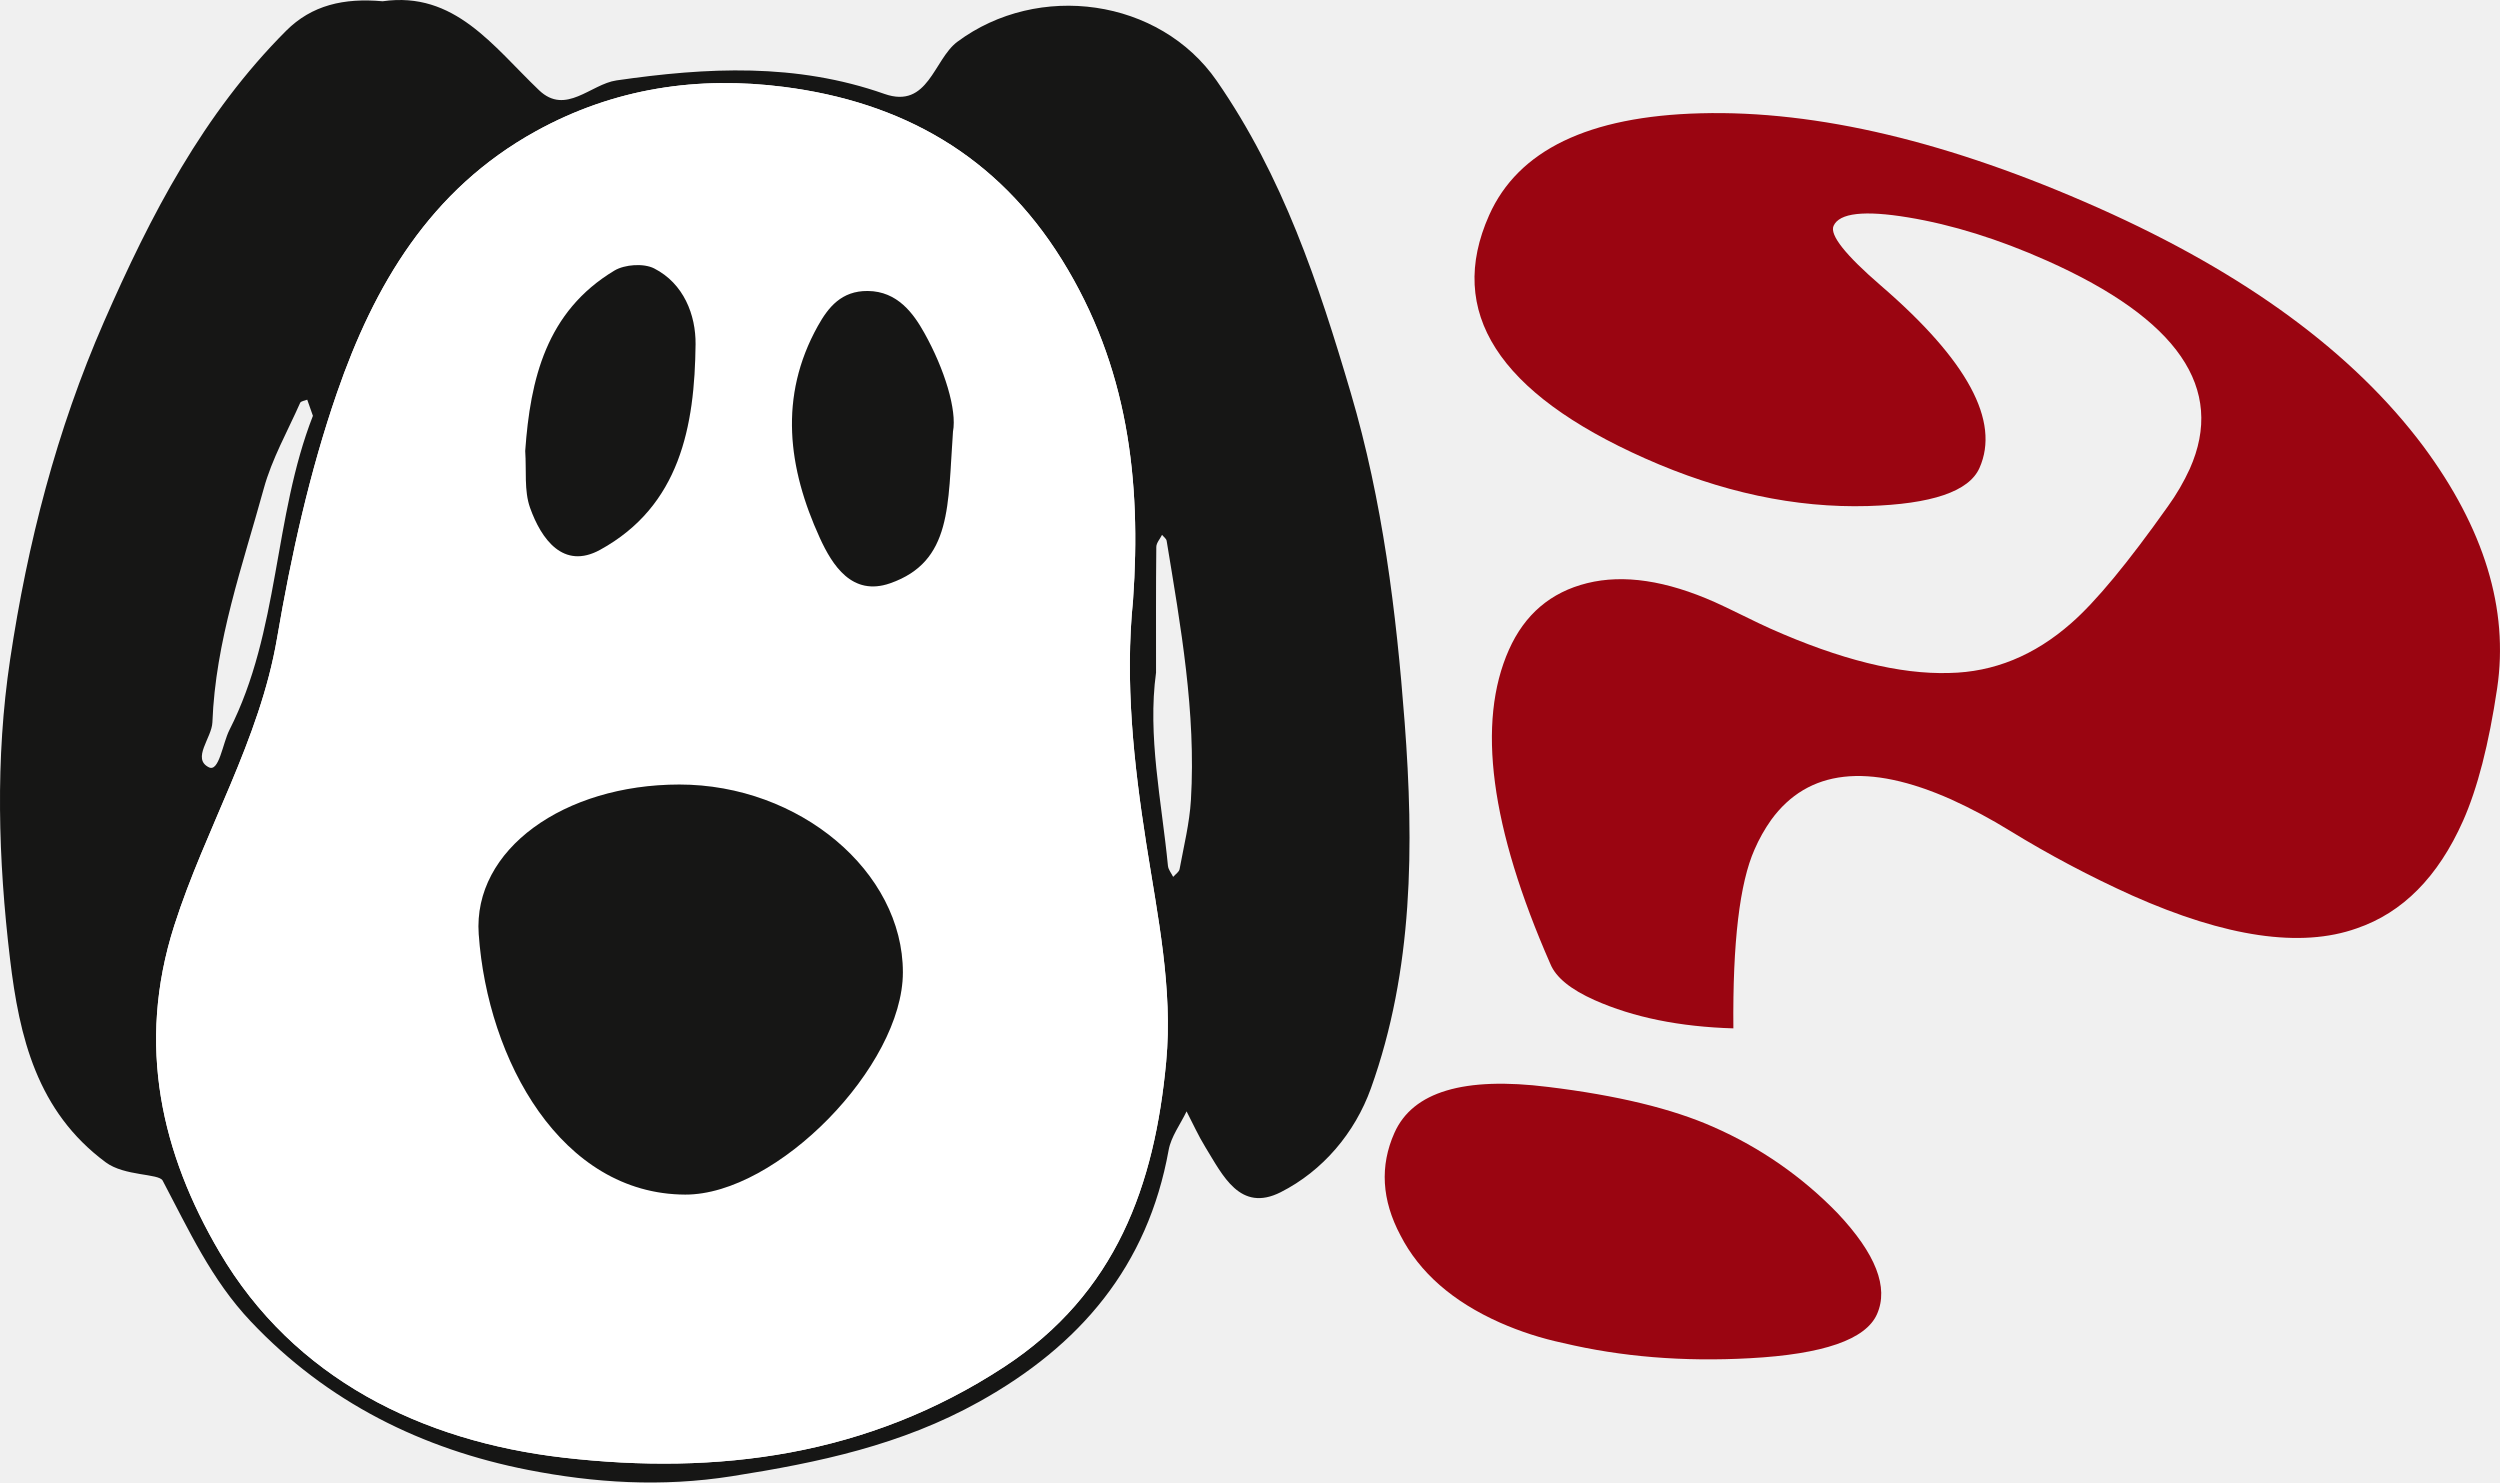
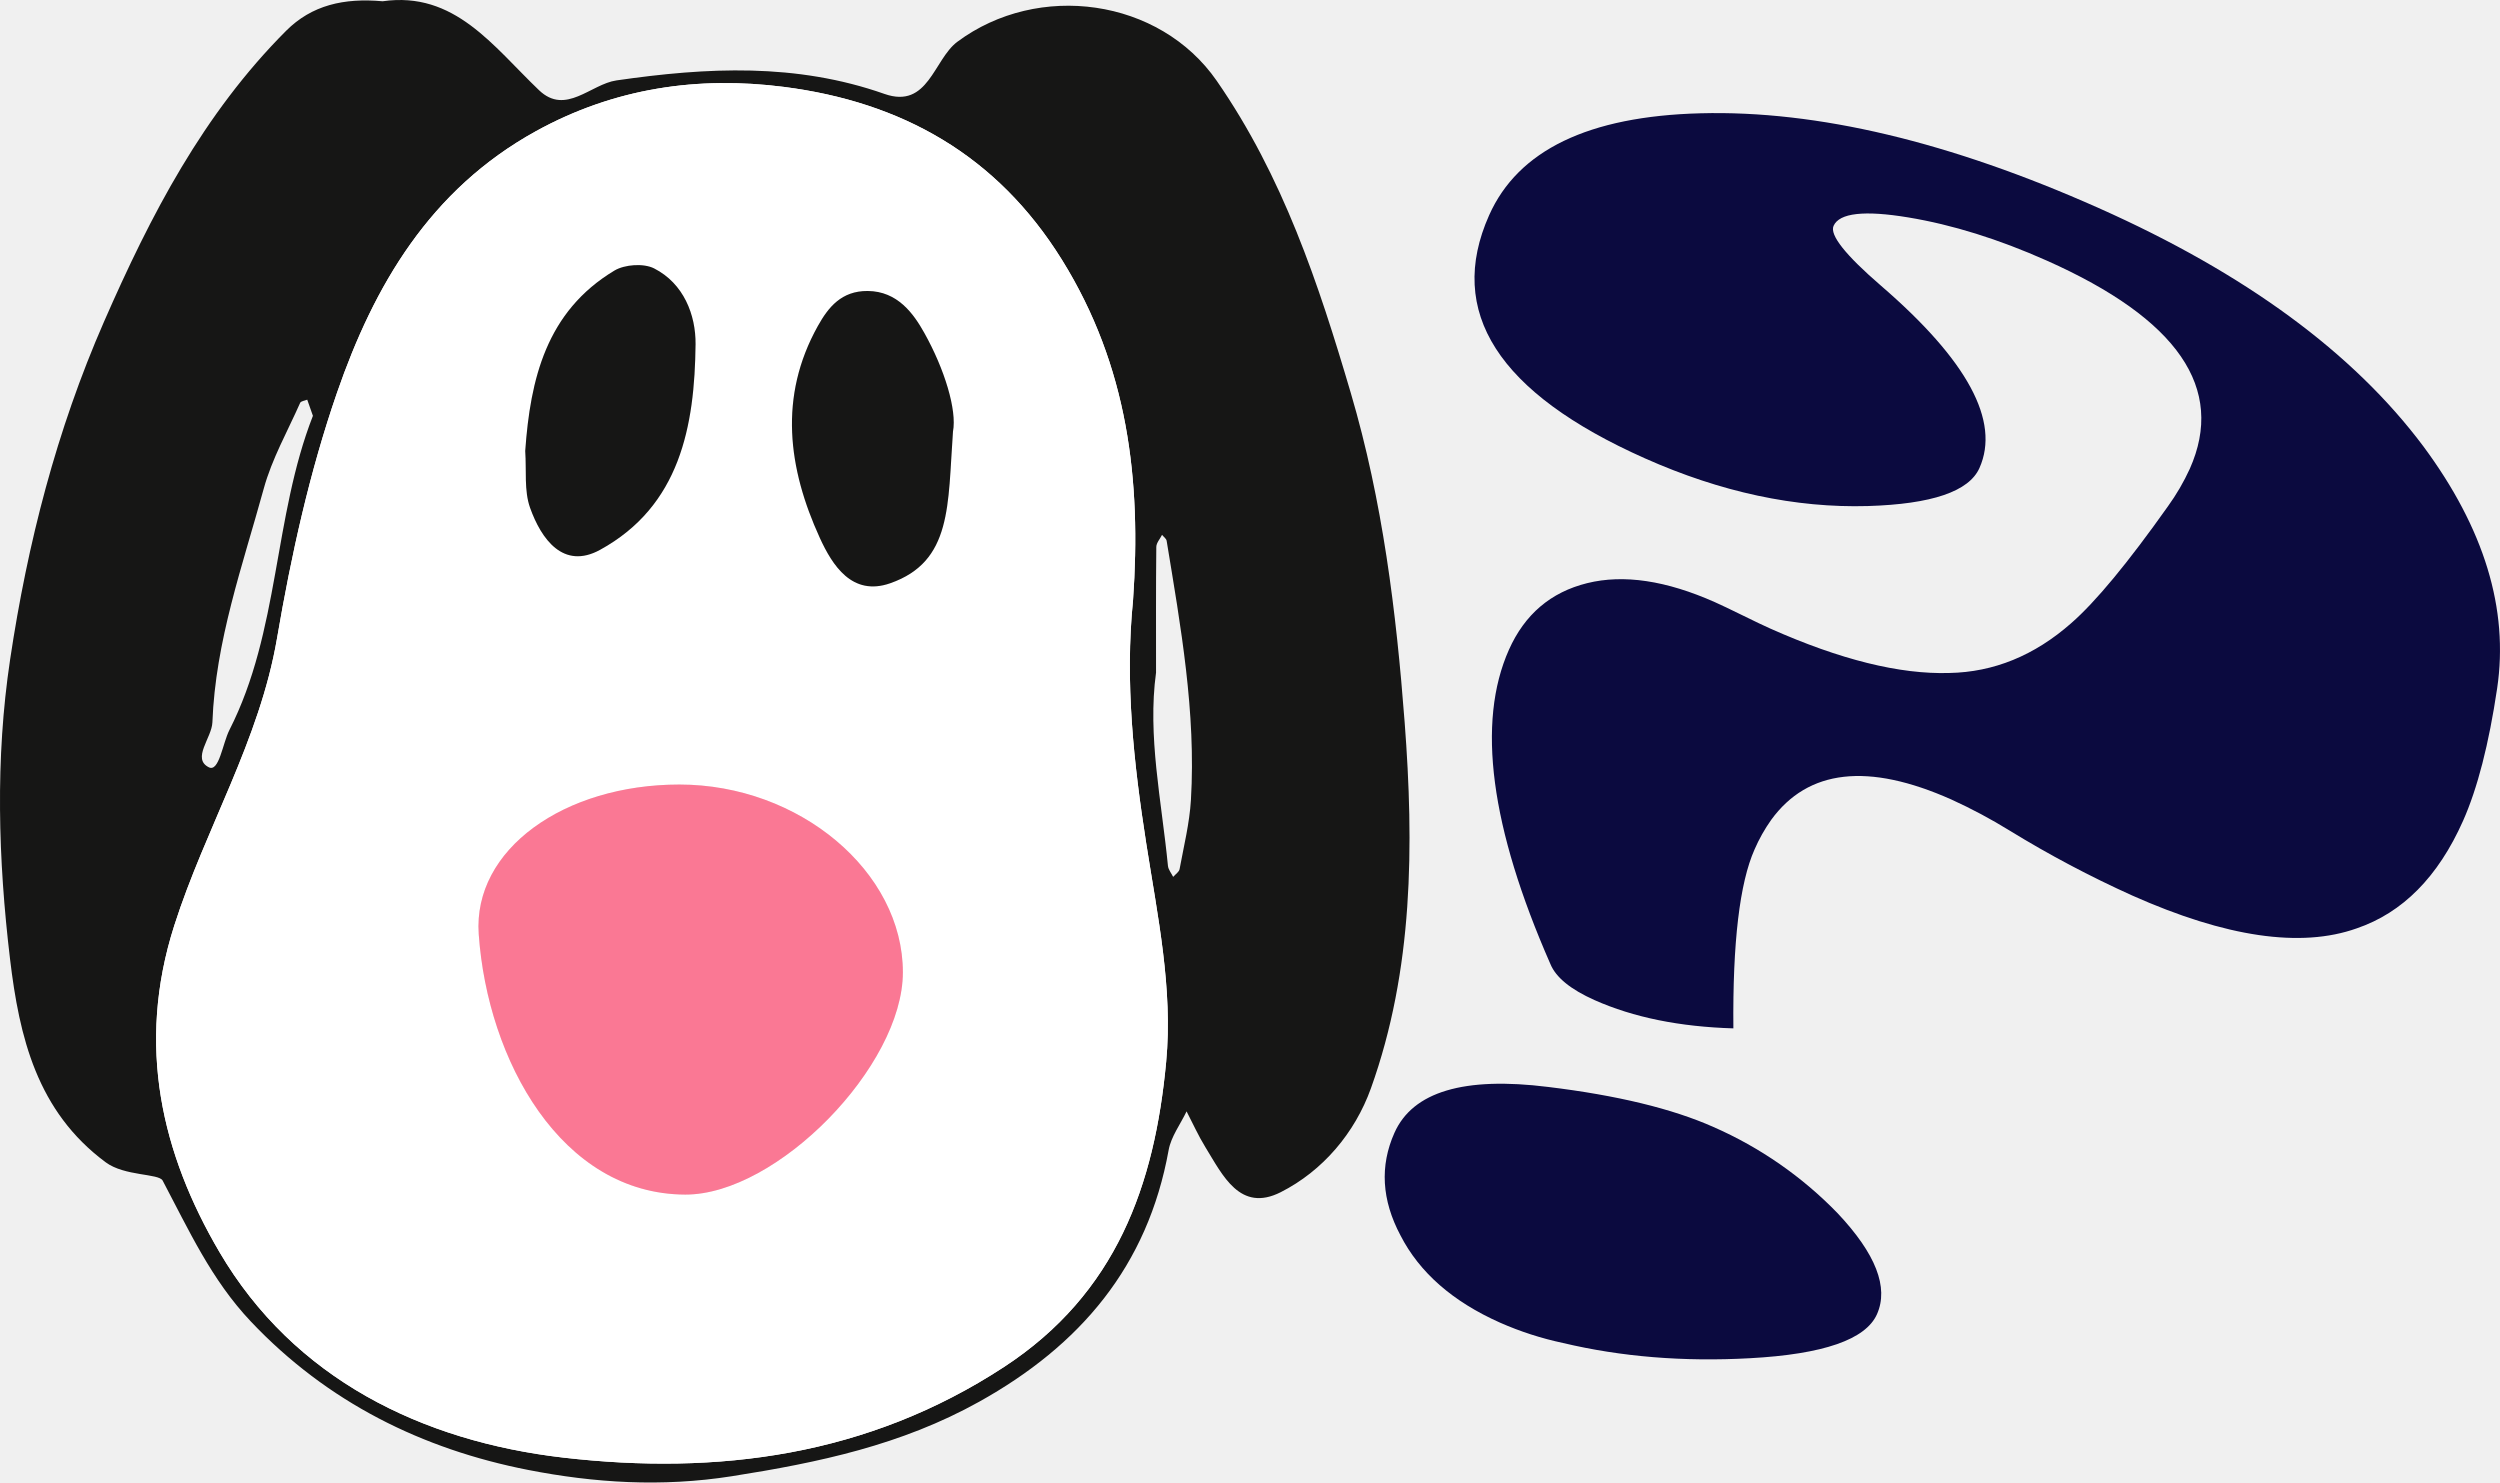
<svg xmlns="http://www.w3.org/2000/svg" id="Grupo_11" data-name="Grupo 11" width="1366.558" height="810.372" viewBox="0 0 1366.558 810.372">
  <defs>
    <clipPath id="clip-path">
      <rect id="Retângulo_5" data-name="Retângulo 5" width="1366.558" height="810.372" fill="none" />
    </clipPath>
  </defs>
  <g id="Grupo_10" data-name="Grupo 10" transform="translate(0 0)" clip-path="url(#clip-path)">
    <path id="Caminho_21" data-name="Caminho 21" d="M209.167.692C248.528-4.97,269.525,25.3,294.659,49.317c14.57,13.923,28.275-3.339,42.317-5.365,49.556-7.16,98.142-9.634,146.5,7.39,23.94,8.426,26.916-18.885,39.849-28.513,44.217-32.894,110.507-23.814,141.8,21.386,36.088,52.123,55.547,110.481,73.258,170.608,17.42,59.1,24.844,119.581,29.437,179.991,5.094,67.082,4.817,135.325-18.456,200.13-8.71,24.263-26.249,45.082-49.292,56.735-22.231,11.237-31.7-9.218-41.189-24.626-3.854-6.255-6.869-13.019-10.267-19.552-3.359,7.041-8.473,13.771-9.812,21.175C627.363,692.143,590.5,735.483,535.127,766.285,492.7,789.9,447.636,799.45,400.02,806.94c-38.437,6.044-75.383,3.6-111.293-3.438-57.758-11.317-109.768-36.886-151.624-81.163-21.677-22.93-33.943-50.1-48.19-77.006-2.085-3.939-20.806-2.349-31.086-9.964C20.2,607.516,10.568,566.875,5.494,524.267c-6.5-54.531-8.123-109.32.04-163.772,9.528-63.552,25.332-125.222,51.331-184.663C82.348,117.58,111.079,62.211,156.418,16.819,170.44,2.777,188.032-1.209,209.167.692m410.185,327.4c4.606-65.683-2.771-127.9-38.787-185.956-35.771-57.666-88.032-86.4-152.033-94.631-46.751-6-92.586.455-135.675,24.257-57.89,31.984-88.4,84.39-108.673,143.006-14.972,43.32-25.009,88.785-32.742,134.065-9.542,55.93-39.209,104-56.181,157.081-21,65.65-6.737,124.932,24.686,178.46,40.648,69.259,110.593,103.44,188.028,112.395,84.179,9.726,166.279-.772,240.85-49.556,61.519-40.245,82.338-99.554,88.633-166.794,3.755-40.034-4.692-79.692-10.9-119.435-6.843-43.822-11.7-88.283-7.206-132.89m-448.3-100.8c-1.109-3.161-2.112-5.992-3.108-8.822-1.326.561-3.444.772-3.867,1.729-6.882,15.533-15.441,30.644-19.895,46.87-11.541,42.047-26.428,83.394-28.077,127.8-.31,8.4-11.416,19.8-1.96,24.54,5.622,2.818,7.516-13,11.284-20.416,27.483-54.082,23.907-116.09,45.623-171.7M631.922,367.655c-4.738,34.649,3.029,69.992,6.506,105.611.2,2.092,1.867,4.045,2.851,6.058,1.214-1.405,3.22-2.659,3.51-4.236,2.323-12.6,5.464-25.187,6.209-37.909,2.818-47.8-5.583-94.677-13.276-141.554-.2-1.194-1.656-2.178-2.527-3.253-1.089,2.2-3.108,4.388-3.128,6.592-.238,22.4-.145,44.811-.145,68.692" transform="translate(-0.004 0.001)" fill="#161615" />
    <path id="Caminho_22" data-name="Caminho 22" d="M546.944,289.567c-4.494,44.613.363,89.075,7.212,132.89,6.209,39.744,14.649,79.4,10.9,119.442-6.3,67.24-27.12,126.549-88.639,166.794-74.571,48.777-156.665,59.282-240.85,49.549-77.435-8.948-147.381-43.135-188.028-112.388C16.116,592.32,1.857,533.044,22.854,467.394c16.972-53.079,46.639-101.157,56.187-157.081,7.727-45.28,17.764-90.744,32.742-134.065C132.048,117.627,162.56,65.22,220.45,33.243c43.089-23.8,88.923-30.261,135.675-24.257,64,8.222,116.261,36.966,152.033,94.624,36.015,58.061,43.393,120.273,38.787,185.956M298.914,390.322c-62.911.013-112.883,35.454-109.643,81.81,4.824,68.916,45.115,142.135,112.9,142.333,50.143.145,118.908-70.177,118.954-121.441.053-55.118-56.57-102.708-122.207-102.7M214.7,208c.746,10.71-.68,21.716,2.639,31.027,6.124,17.189,18.225,34,38.259,23.009,43.709-23.96,51.753-67.649,52.2-112.388.165-16.015-6.467-33.211-22.64-41.439-5.714-2.91-16.087-2.191-21.729,1.2-37.2,22.35-45.96,59.269-48.731,98.59m233.823-10.63c2.2-11.765-4.573-34.062-15.665-53.9-5.846-10.459-14.59-22.838-31-22.93-14.253-.086-21.439,8.8-27.2,19.136-21.551,38.635-16.292,77.8,1.056,115.773,6.849,15,17.638,32.155,38.5,24.851,34.016-11.9,31.4-42.825,34.313-82.932" transform="translate(72.404 38.523)" fill="#fff" />
-     <path id="Caminho_23" data-name="Caminho 23" d="M149.427,64.99c65.637-.007,122.253,47.576,122.207,102.7-.053,51.258-68.817,121.587-118.96,121.441-67.775-.2-108.066-73.416-112.89-142.339C36.537,100.445,86.509,65,149.427,64.99" transform="translate(221.898 363.856)" fill="#161615" />
+     <path id="Caminho_23" data-name="Caminho 23" d="M149.427,64.99c65.637-.007,122.253,47.576,122.207,102.7-.053,51.258-68.817,121.587-118.96,121.441-67.775-.2-108.066-73.416-112.89-142.339C36.537,100.445,86.509,65,149.427,64.99" transform="translate(221.898 363.856)" fill="#FA7894" />
    <path id="Caminho_24" data-name="Caminho 24" d="M43.509,123.572C46.28,84.244,55.05,47.325,92.24,24.975c5.648-3.392,16.021-4.1,21.729-1.2,16.173,8.235,22.8,25.431,22.647,41.439-.455,44.745-8.5,88.428-52.208,112.395C64.374,188.6,52.272,171.788,46.155,154.6c-3.319-9.317-1.9-20.317-2.646-31.027" transform="translate(243.591 122.946)" fill="#161615" />
    <path id="Caminho_25" data-name="Caminho 25" d="M153.624,100.933c-2.917,40.107-.3,71.028-34.313,82.932-20.858,7.3-31.647-9.852-38.5-24.85C63.467,121.046,58.208,81.877,79.759,43.242c5.761-10.333,12.947-19.222,27.2-19.136,16.411.092,25.154,12.471,31,22.93,11.092,19.836,17.869,42.132,15.665,53.9" transform="translate(367.299 134.955)" fill="#161615" />
-     <path id="Caminho_26" data-name="Caminho 26" d="M383.793,665.927q-9.255,20.8-69.477,24.065-54.468,3-102.074-8.314a176.033,176.033,0,0,1-34.524-11.145q-38.84-17.292-54.426-47.741-15.342-28.912-3.273-55.99,15.015-33.732,84.04-25.1,56.626,6.889,90.375,21.907a214.457,214.457,0,0,1,67.86,47.147q31.278,33.208,21.5,55.171M704.13,396.287q-20.439,45.9-58.128,58.741Q600.2,471.3,523.314,437.06a598.262,598.262,0,0,1-66.95-35.454,286.958,286.958,0,0,0-31.9-17.024q-68.266-30.4-98.511,11.138a89.469,89.469,0,0,0-9.086,16.167q-12.224,27.467-11.574,97.8-44.1-1.307-75.864-15.447-19.618-8.74-24.138-19.684Q156.034,362.36,182.6,302.738q12.927-29.031,42.779-36.424t69.873,10.426q5.087,2.267,15.124,7.206,10.017,4.939,15.124,7.206,57.27,25.507,97.785,24.27,36.494-.673,66.653-27.206,19.974-17.42,52.888-63.881A121.408,121.408,0,0,0,554.79,203.8q29.347-65.911-78.148-113.78Q437.011,72.376,400.9,66.4t-40.839,4.612q-3.316,7.463,25.88,32.683,70.988,61.229,53.871,99.672-8.562,19.232-60.978,20.8-59.526,1.7-121.9-26.078Q136.5,144.463,171.778,65.214q23.765-53.35,115.549-55.732,95.624-2.544,217.636,51.786,120.052,53.459,177.51,130.284,49.915,67.356,40.324,132.2-6.8,45.867-18.668,72.539" transform="translate(642.21 52.447)" fill="#9a0511" />
+     <path id="Caminho_26" data-name="Caminho 26" d="M383.793,665.927q-9.255,20.8-69.477,24.065-54.468,3-102.074-8.314a176.033,176.033,0,0,1-34.524-11.145q-38.84-17.292-54.426-47.741-15.342-28.912-3.273-55.99,15.015-33.732,84.04-25.1,56.626,6.889,90.375,21.907a214.457,214.457,0,0,1,67.86,47.147q31.278,33.208,21.5,55.171M704.13,396.287q-20.439,45.9-58.128,58.741Q600.2,471.3,523.314,437.06a598.262,598.262,0,0,1-66.95-35.454,286.958,286.958,0,0,0-31.9-17.024q-68.266-30.4-98.511,11.138a89.469,89.469,0,0,0-9.086,16.167q-12.224,27.467-11.574,97.8-44.1-1.307-75.864-15.447-19.618-8.74-24.138-19.684Q156.034,362.36,182.6,302.738q12.927-29.031,42.779-36.424t69.873,10.426q5.087,2.267,15.124,7.206,10.017,4.939,15.124,7.206,57.27,25.507,97.785,24.27,36.494-.673,66.653-27.206,19.974-17.42,52.888-63.881A121.408,121.408,0,0,0,554.79,203.8q29.347-65.911-78.148-113.78Q437.011,72.376,400.9,66.4t-40.839,4.612q-3.316,7.463,25.88,32.683,70.988,61.229,53.871,99.672-8.562,19.232-60.978,20.8-59.526,1.7-121.9-26.078Q136.5,144.463,171.778,65.214q23.765-53.35,115.549-55.732,95.624-2.544,217.636,51.786,120.052,53.459,177.51,130.284,49.915,67.356,40.324,132.2-6.8,45.867-18.668,72.539" transform="translate(642.21 52.447)" fill="#0B0A3F" />
  </g>
</svg>
